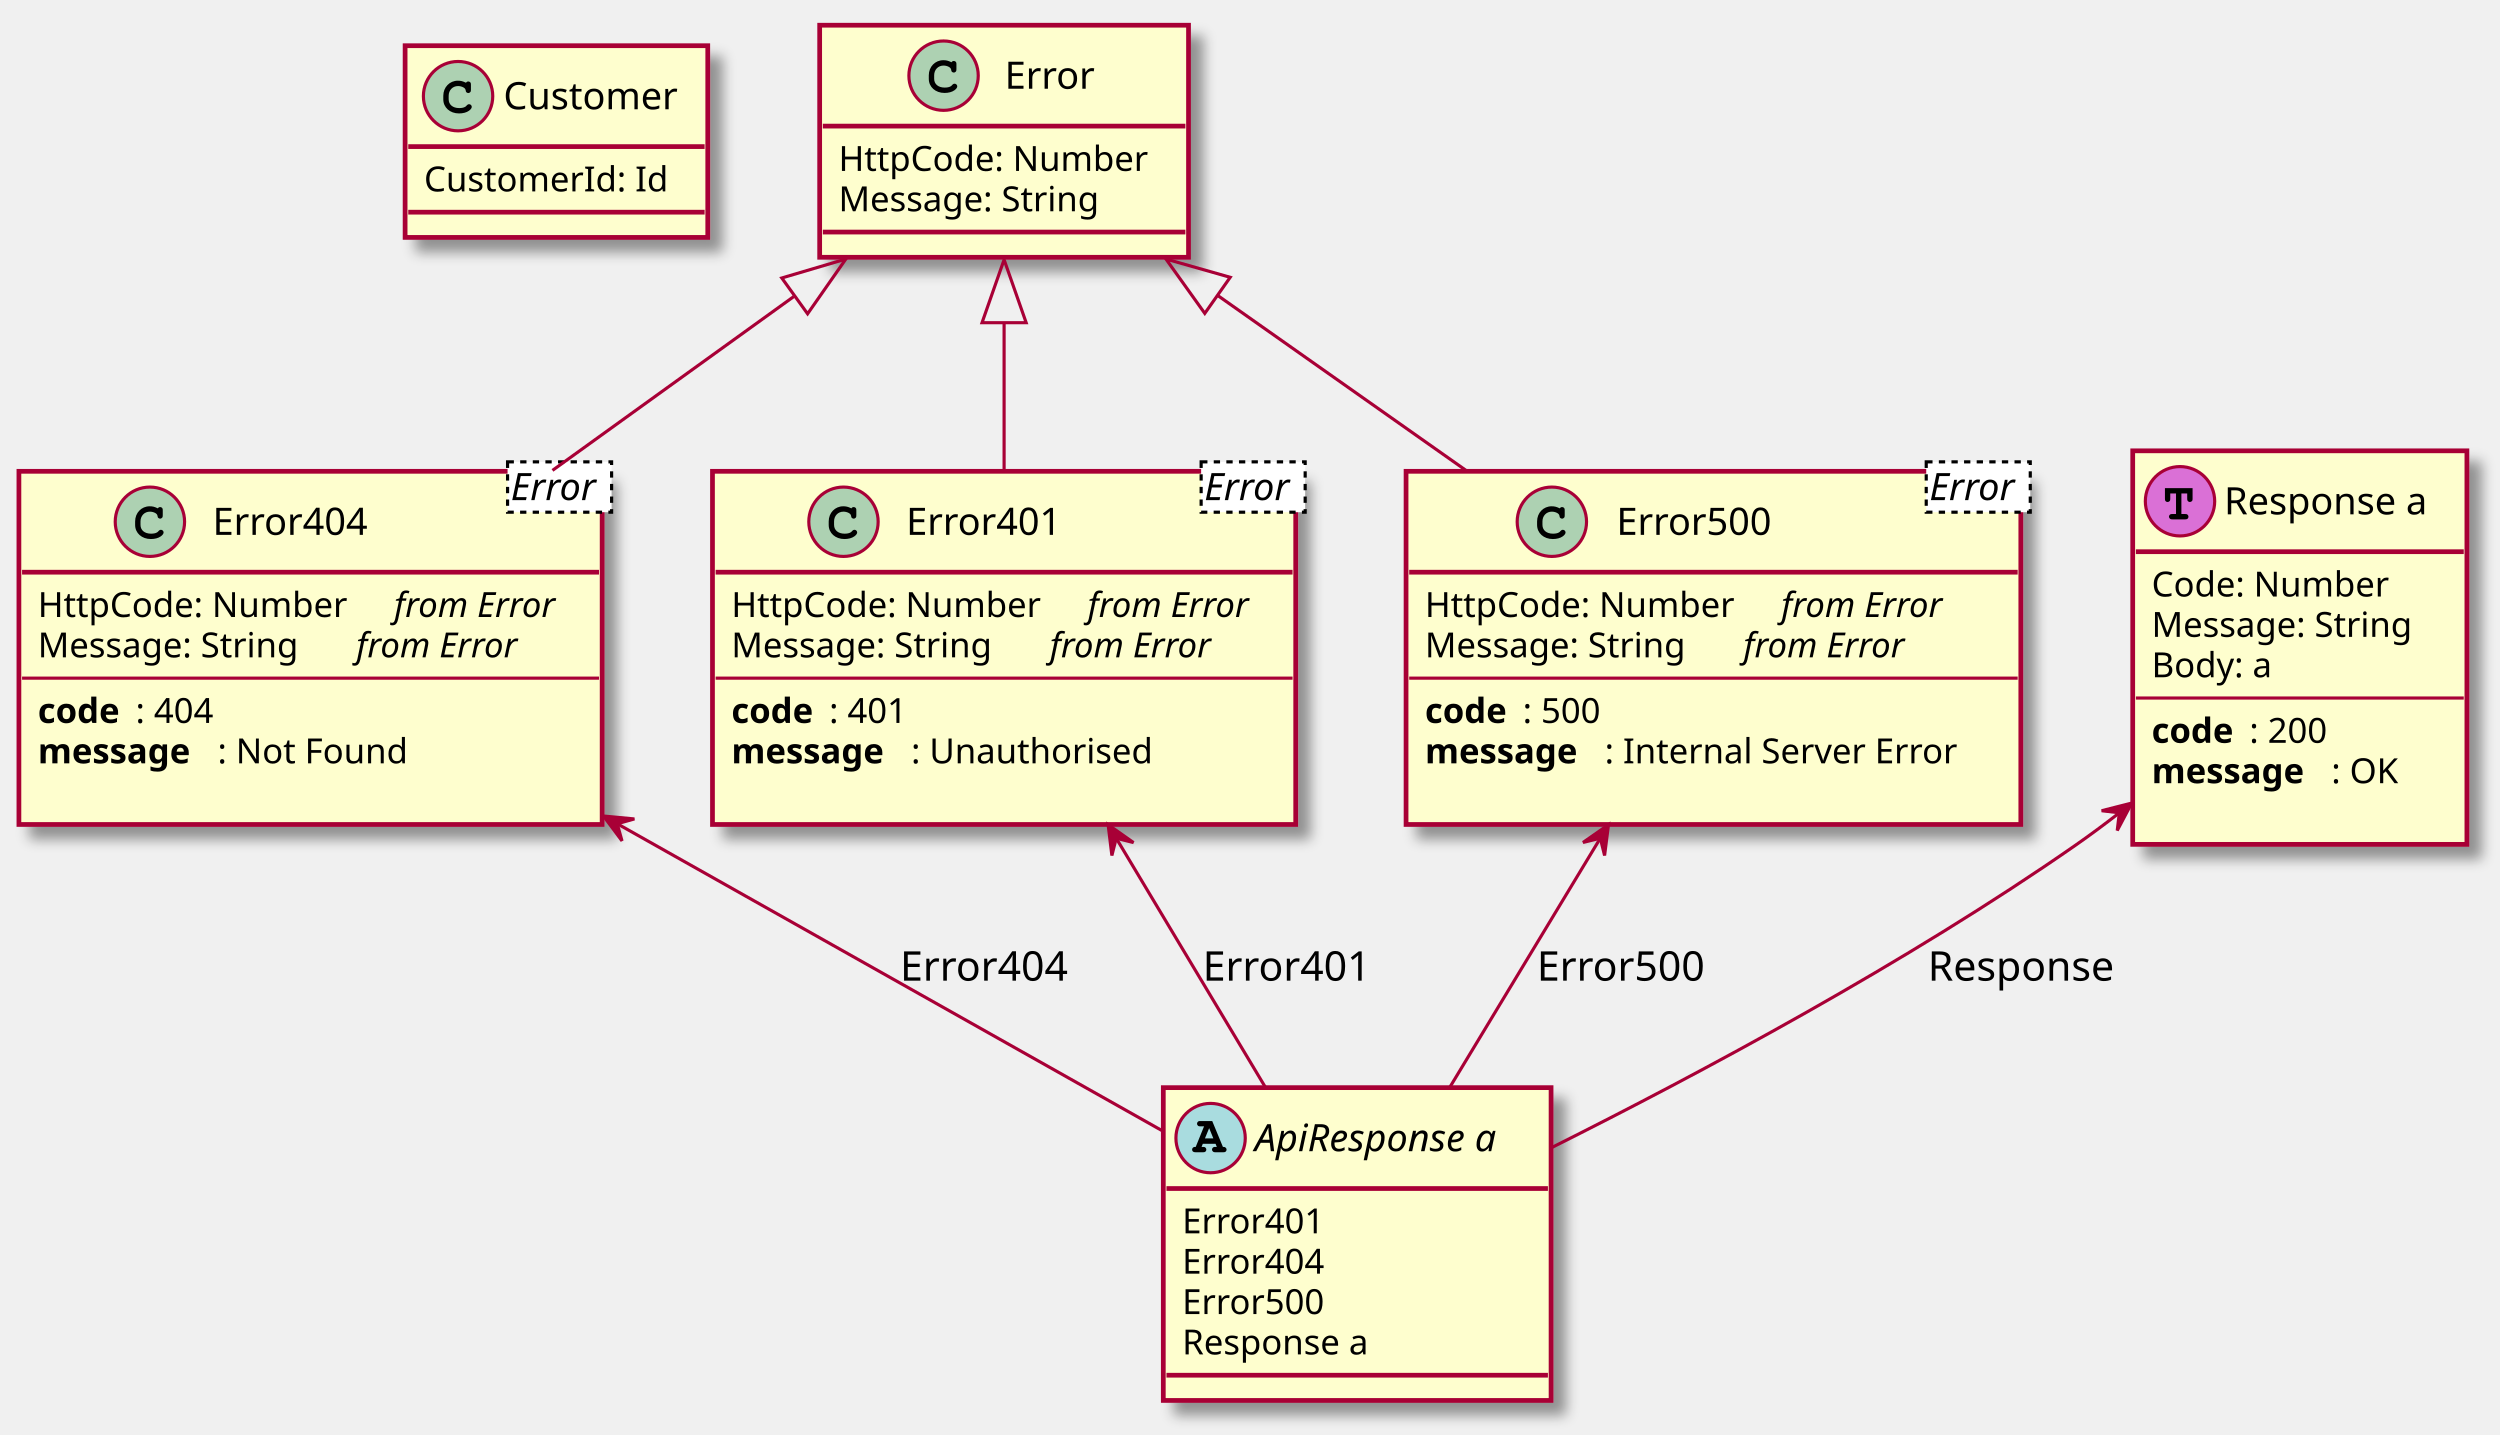
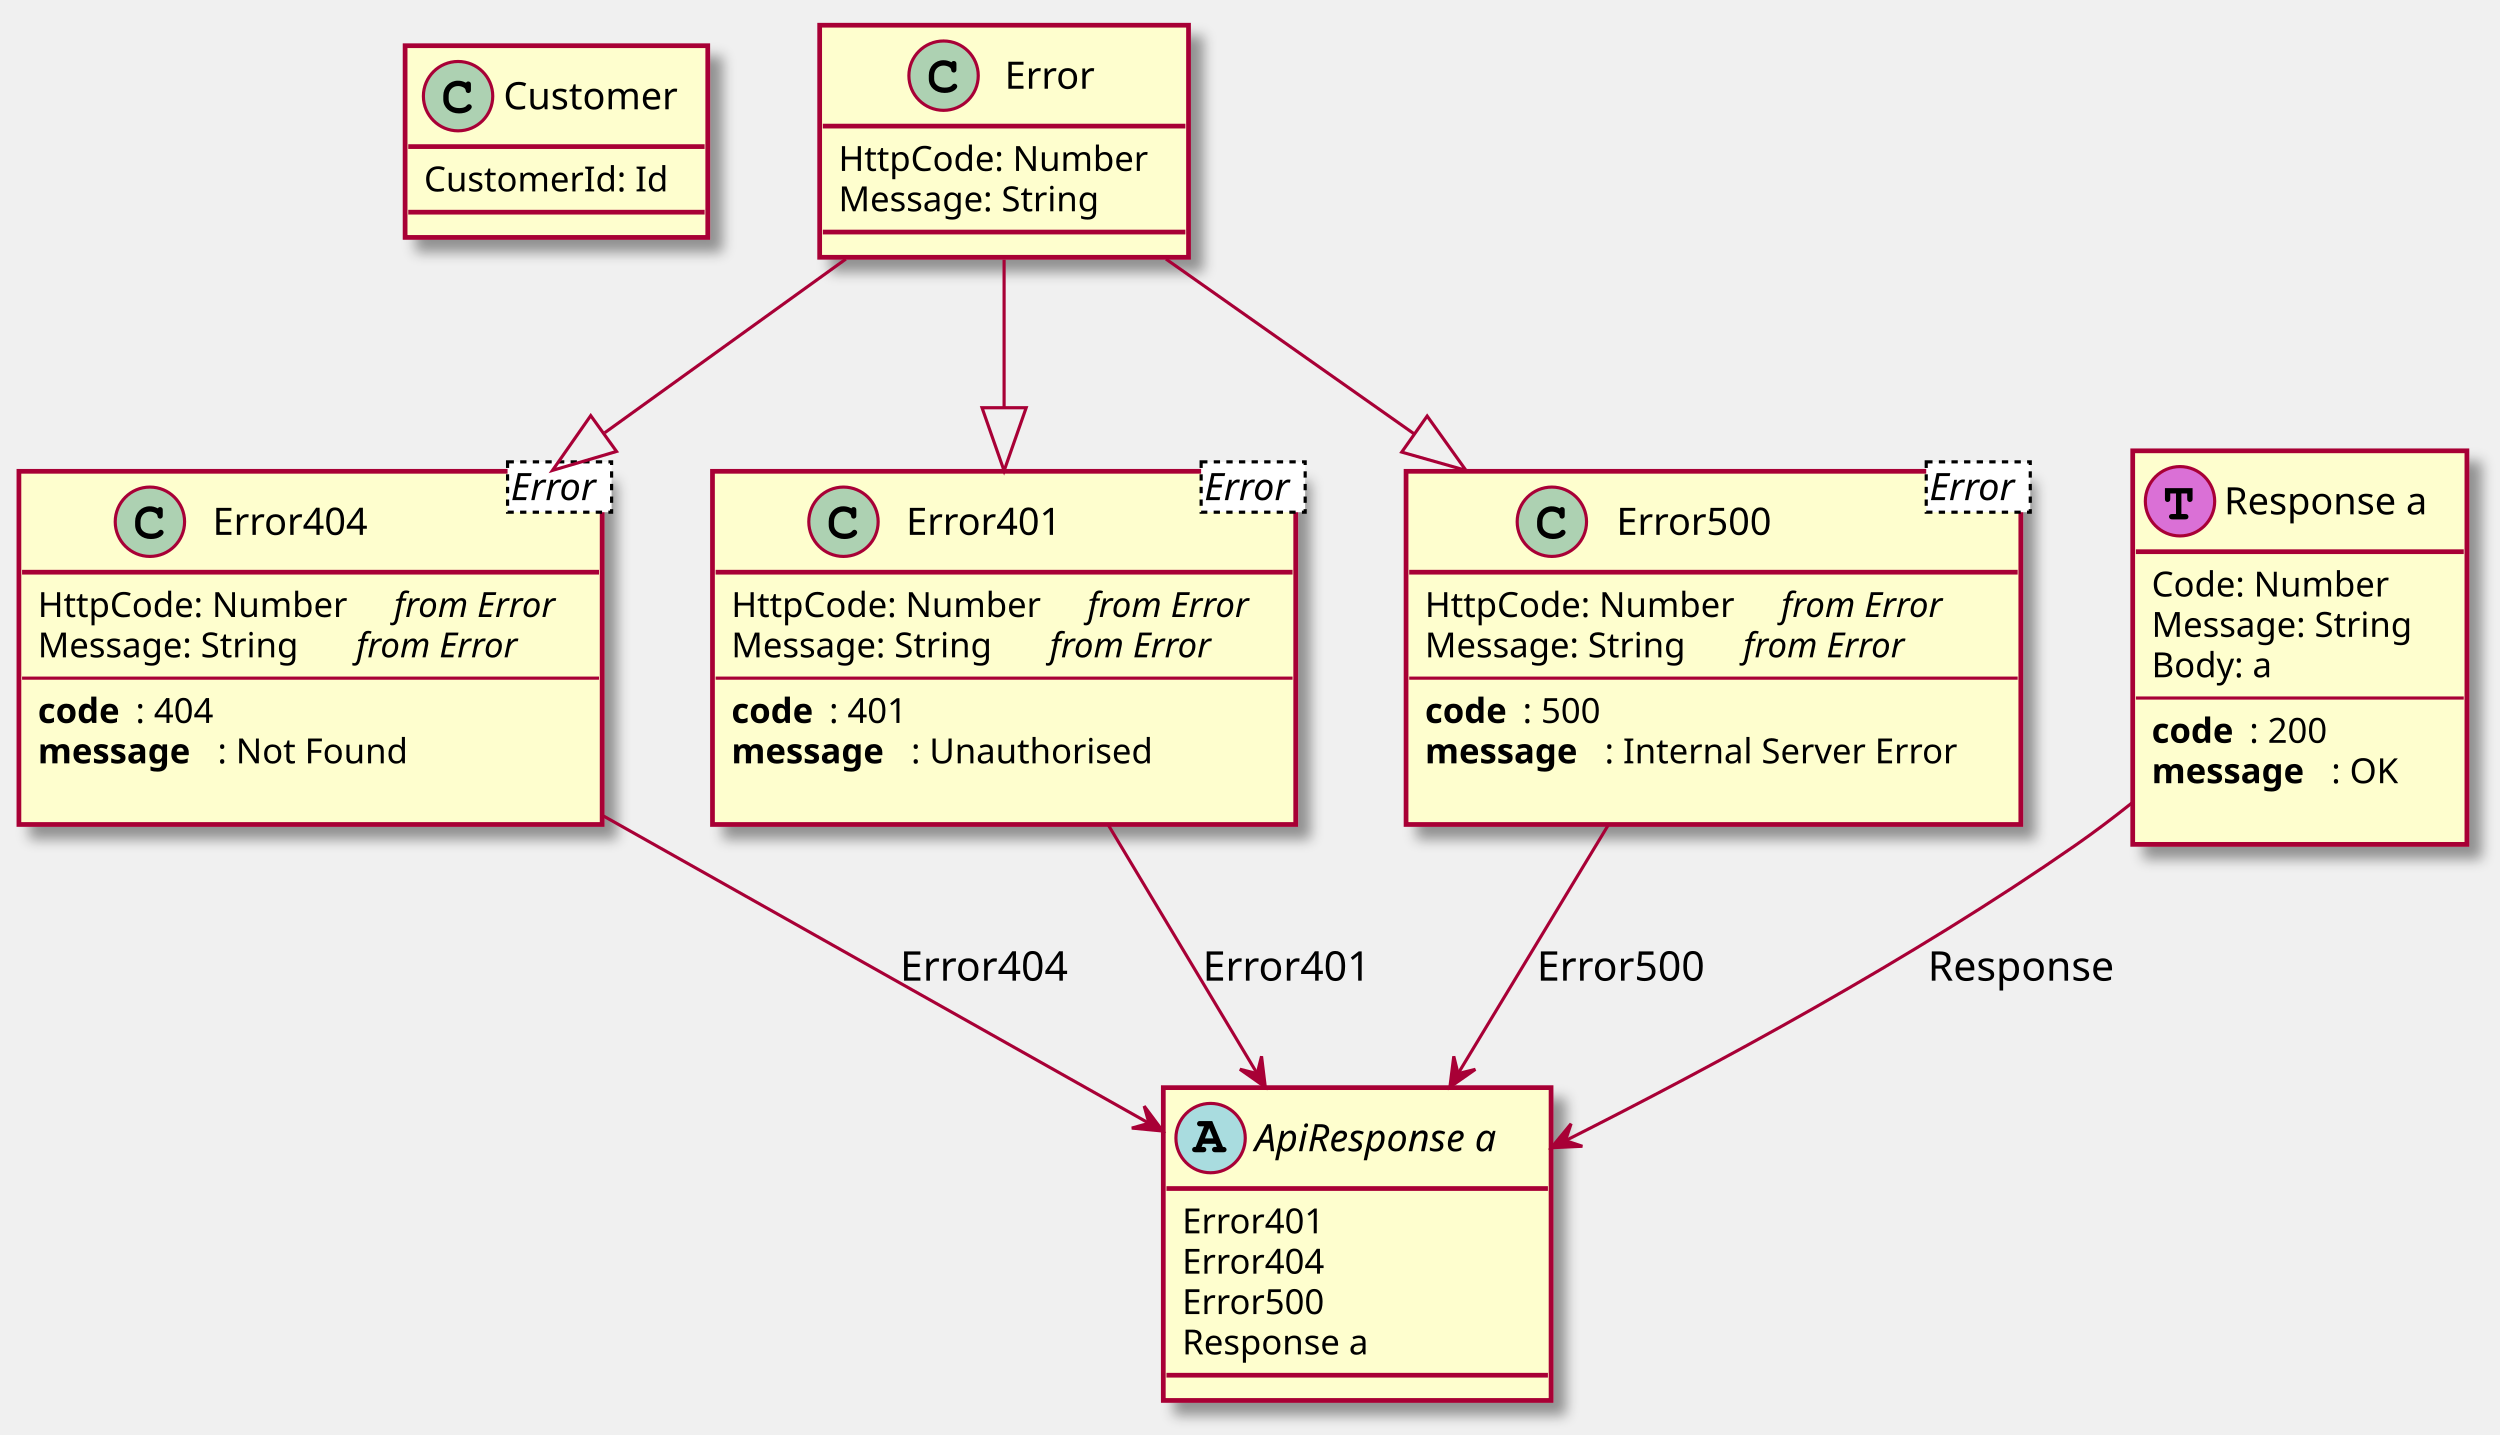
<svg xmlns="http://www.w3.org/2000/svg" contentScriptType="application/ecmascript" contentStyleType="text/css" height="455px" preserveAspectRatio="none" style="width:793px;height:455px;" version="1.1" viewBox="0 0 793 455" width="793px" zoomAndPan="magnify">
  <defs>
-     <filter height="300%" id="fidzcqry8nrko" width="300%" x="-1" y="-1">
+     <filter height="300%" id="f982o6k8ib40m" width="300%" x="-1" y="-1">
      <feGaussianBlur result="blurOut" stdDeviation="2.0" />
      <feColorMatrix in="blurOut" result="blurOut2" type="matrix" values="0 0 0 0 0 0 0 0 0 0 0 0 0 0 0 0 0 0 .4 0" />
      <feOffset dx="4.0" dy="4.0" in="blurOut2" result="blurOut3" />
      <feBlend in="SourceGraphic" in2="blurOut3" mode="normal" />
    </filter>
  </defs>
  <g>
-     <rect fill="#FEFECE" filter="url(#fidzcqry8nrko)" height="60.805" id="Customer" style="stroke: #A80036; stroke-width: 1.5;" width="96" x="128.5" y="14.5" />
+     <rect fill="#FEFECE" filter="url(#f982o6k8ib40m)" height="60.805" id="Customer" style="stroke: #A80036; stroke-width: 1.5;" width="96" x="128.5" y="14.5" />
    <ellipse cx="145.3" cy="30.5" fill="#ADD1B2" rx="11" ry="11" style="stroke: #A80036; stroke-width: 1.0;" />
    <path d="M147.644,26.172 L147.816,26.25 C148.034,25.938 148.238,25.844 148.534,25.844 C148.831,25.844 149.113,25.984 149.269,26.25 C149.363,26.406 149.378,26.531 149.378,26.969 L149.378,28.391 C149.378,28.812 149.347,29 149.238,29.156 C149.066,29.375 148.8,29.516 148.534,29.516 C148.316,29.516 148.081,29.406 147.941,29.266 C147.8,29.141 147.769,29.016 147.706,28.609 C147.613,28.203 147.441,27.984 146.956,27.703 C146.488,27.453 145.878,27.297 145.3,27.297 C143.566,27.297 142.316,28.609 142.316,30.391 L142.316,31.484 C142.316,33.188 143.613,34.281 145.659,34.281 C146.425,34.281 147.113,34.156 147.534,33.891 C147.722,33.797 147.722,33.797 148.175,33.312 C148.363,33.125 148.566,33.047 148.784,33.047 C149.253,33.047 149.644,33.438 149.644,33.891 C149.644,34.281 149.316,34.734 148.738,35.141 C147.988,35.688 146.831,35.984 145.613,35.984 C142.722,35.984 140.613,34.094 140.613,31.516 L140.613,30.391 C140.613,27.672 142.613,25.594 145.238,25.594 C146.113,25.594 146.706,25.734 147.644,26.172 Z " />
    <text fill="#000000" font-family="sans-serif" font-size="12" lengthAdjust="spacingAndGlyphs" textLength="60" x="159.7" y="34.654">Customer</text>
    <line style="stroke: #A80036; stroke-width: 1.5;" x1="129.5" x2="223.5" y1="46.5" y2="46.5" />
    <text fill="#000000" font-family="sans-serif" font-size="11" lengthAdjust="spacingAndGlyphs" textLength="84" x="134.5" y="60.71">CustomerId: Id</text>
    <line style="stroke: #A80036; stroke-width: 1.5;" x1="129.5" x2="223.5" y1="67.305" y2="67.305" />
-     <rect fill="#FEFECE" filter="url(#fidzcqry8nrko)" height="73.609" id="Error" style="stroke: #A80036; stroke-width: 1.5;" width="117" x="260" y="8" />
+     <rect fill="#FEFECE" filter="url(#f982o6k8ib40m)" height="73.609" id="Error" style="stroke: #A80036; stroke-width: 1.5;" width="117" x="260" y="8" />
    <ellipse cx="299.3" cy="24" fill="#ADD1B2" rx="11" ry="11" style="stroke: #A80036; stroke-width: 1.0;" />
    <path d="M301.644,19.672 L301.816,19.75 C302.034,19.438 302.238,19.344 302.534,19.344 C302.831,19.344 303.113,19.484 303.269,19.75 C303.363,19.906 303.378,20.031 303.378,20.469 L303.378,21.891 C303.378,22.312 303.347,22.5 303.238,22.656 C303.066,22.875 302.8,23.016 302.534,23.016 C302.316,23.016 302.081,22.906 301.941,22.766 C301.8,22.641 301.769,22.516 301.706,22.109 C301.613,21.703 301.441,21.484 300.956,21.203 C300.488,20.953 299.878,20.797 299.3,20.797 C297.566,20.797 296.316,22.109 296.316,23.891 L296.316,24.984 C296.316,26.688 297.613,27.781 299.659,27.781 C300.425,27.781 301.113,27.656 301.534,27.391 C301.722,27.297 301.722,27.297 302.175,26.812 C302.363,26.625 302.566,26.547 302.784,26.547 C303.253,26.547 303.644,26.938 303.644,27.391 C303.644,27.781 303.316,28.234 302.738,28.641 C301.988,29.188 300.831,29.484 299.613,29.484 C296.722,29.484 294.613,27.594 294.613,25.016 L294.613,23.891 C294.613,21.172 296.613,19.094 299.238,19.094 C300.113,19.094 300.706,19.234 301.644,19.672 Z " />
    <text fill="#000000" font-family="sans-serif" font-size="12" lengthAdjust="spacingAndGlyphs" textLength="31" x="318.7" y="28.154">Error</text>
    <line style="stroke: #A80036; stroke-width: 1.5;" x1="261" x2="376" y1="40" y2="40" />
    <text fill="#000000" font-family="sans-serif" font-size="11" lengthAdjust="spacingAndGlyphs" textLength="105" x="266" y="54.21">HttpCode: Number</text>
    <text fill="#000000" font-family="sans-serif" font-size="11" lengthAdjust="spacingAndGlyphs" textLength="93" x="266" y="67.015">Message: String</text>
    <line style="stroke: #A80036; stroke-width: 1.5;" x1="261" x2="376" y1="73.609" y2="73.609" />
-     <rect fill="#FEFECE" filter="url(#fidzcqry8nrko)" height="112.023" id="Error404" style="stroke: #A80036; stroke-width: 1.5;" width="185" x="6" y="149.5" />
+     <rect fill="#FEFECE" filter="url(#f982o6k8ib40m)" height="112.023" id="Error404" style="stroke: #A80036; stroke-width: 1.5;" width="185" x="6" y="149.5" />
    <ellipse cx="47.55" cy="165.5" fill="#ADD1B2" rx="11" ry="11" style="stroke: #A80036; stroke-width: 1.0;" />
    <path d="M49.894,161.172 L50.066,161.25 C50.284,160.938 50.487,160.844 50.784,160.844 C51.081,160.844 51.362,160.984 51.519,161.25 C51.612,161.406 51.628,161.531 51.628,161.969 L51.628,163.391 C51.628,163.812 51.597,164 51.487,164.156 C51.316,164.375 51.05,164.516 50.784,164.516 C50.566,164.516 50.331,164.406 50.191,164.266 C50.05,164.141 50.019,164.016 49.956,163.609 C49.862,163.203 49.691,162.984 49.206,162.703 C48.737,162.453 48.128,162.297 47.55,162.297 C45.816,162.297 44.566,163.609 44.566,165.391 L44.566,166.484 C44.566,168.188 45.862,169.281 47.909,169.281 C48.675,169.281 49.362,169.156 49.784,168.891 C49.972,168.797 49.972,168.797 50.425,168.312 C50.612,168.125 50.816,168.047 51.034,168.047 C51.503,168.047 51.894,168.438 51.894,168.891 C51.894,169.281 51.566,169.734 50.987,170.141 C50.237,170.688 49.081,170.984 47.862,170.984 C44.972,170.984 42.862,169.094 42.862,166.516 L42.862,165.391 C42.862,162.672 44.862,160.594 47.487,160.594 C48.362,160.594 48.956,160.734 49.894,161.172 Z " />
    <text fill="#000000" font-family="sans-serif" font-size="12" lengthAdjust="spacingAndGlyphs" textLength="55" x="67.45" y="169.654">Error404</text>
    <rect fill="#FFFFFF" height="15.969" style="stroke: #000000; stroke-width: 1.0; stroke-dasharray: 2.0,2.0;" width="33" x="161" y="146.5" />
    <text fill="#000000" font-family="sans-serif" font-size="12" font-style="italic" lengthAdjust="spacingAndGlyphs" textLength="31" x="162" y="158.639">Error</text>
    <line style="stroke: #A80036; stroke-width: 1.5;" x1="7" x2="190" y1="181.5" y2="181.5" />
    <text fill="#000000" font-family="sans-serif" font-size="11" lengthAdjust="spacingAndGlyphs" textLength="105" x="12" y="195.71">HttpCode: Number</text>
    <text fill="#000000" font-family="sans-serif" font-size="11" font-style="italic" lengthAdjust="spacingAndGlyphs" textLength="60" x="125" y="195.71">from Error</text>
    <text fill="#000000" font-family="sans-serif" font-size="11" lengthAdjust="spacingAndGlyphs" textLength="93" x="12" y="208.515">Message: String</text>
    <text fill="#000000" font-family="sans-serif" font-size="11" font-style="italic" lengthAdjust="spacingAndGlyphs" textLength="60" x="113" y="208.515">from Error</text>
    <line style="stroke: #A80036; stroke-width: 1.0;" x1="7" x2="190" y1="215.109" y2="215.109" />
    <text fill="#000000" font-family="sans-serif" font-size="11" font-weight="bold" lengthAdjust="spacingAndGlyphs" textLength="31" x="12" y="229.32">code</text>
    <text fill="#000000" font-family="sans-serif" font-size="11" lengthAdjust="spacingAndGlyphs" textLength="29" x="43" y="229.32">: 404</text>
    <text fill="#000000" font-family="sans-serif" font-size="11" font-weight="bold" lengthAdjust="spacingAndGlyphs" textLength="57" x="12" y="242.125">message</text>
    <text fill="#000000" font-family="sans-serif" font-size="11" lengthAdjust="spacingAndGlyphs" textLength="65" x="69" y="242.125">: Not Found</text>
    <text fill="#000000" font-family="sans-serif" font-size="11" lengthAdjust="spacingAndGlyphs" textLength="0" x="16" y="254.929" />
-     <rect fill="#FEFECE" filter="url(#fidzcqry8nrko)" height="112.023" id="Error401" style="stroke: #A80036; stroke-width: 1.5;" width="185" x="226" y="149.5" />
+     <rect fill="#FEFECE" filter="url(#f982o6k8ib40m)" height="112.023" id="Error401" style="stroke: #A80036; stroke-width: 1.5;" width="185" x="226" y="149.5" />
    <ellipse cx="267.55" cy="165.5" fill="#ADD1B2" rx="11" ry="11" style="stroke: #A80036; stroke-width: 1.0;" />
    <path d="M269.894,161.172 L270.066,161.25 C270.284,160.938 270.488,160.844 270.784,160.844 C271.081,160.844 271.363,160.984 271.519,161.25 C271.613,161.406 271.628,161.531 271.628,161.969 L271.628,163.391 C271.628,163.812 271.597,164 271.488,164.156 C271.316,164.375 271.05,164.516 270.784,164.516 C270.566,164.516 270.331,164.406 270.191,164.266 C270.05,164.141 270.019,164.016 269.956,163.609 C269.863,163.203 269.691,162.984 269.206,162.703 C268.738,162.453 268.128,162.297 267.55,162.297 C265.816,162.297 264.566,163.609 264.566,165.391 L264.566,166.484 C264.566,168.188 265.863,169.281 267.909,169.281 C268.675,169.281 269.363,169.156 269.784,168.891 C269.972,168.797 269.972,168.797 270.425,168.312 C270.613,168.125 270.816,168.047 271.034,168.047 C271.503,168.047 271.894,168.438 271.894,168.891 C271.894,169.281 271.566,169.734 270.988,170.141 C270.238,170.688 269.081,170.984 267.863,170.984 C264.972,170.984 262.863,169.094 262.863,166.516 L262.863,165.391 C262.863,162.672 264.863,160.594 267.488,160.594 C268.363,160.594 268.956,160.734 269.894,161.172 Z " />
    <text fill="#000000" font-family="sans-serif" font-size="12" lengthAdjust="spacingAndGlyphs" textLength="55" x="287.45" y="169.654">Error401</text>
    <rect fill="#FFFFFF" height="15.969" style="stroke: #000000; stroke-width: 1.0; stroke-dasharray: 2.0,2.0;" width="33" x="381" y="146.5" />
    <text fill="#000000" font-family="sans-serif" font-size="12" font-style="italic" lengthAdjust="spacingAndGlyphs" textLength="31" x="382" y="158.639">Error</text>
    <line style="stroke: #A80036; stroke-width: 1.5;" x1="227" x2="410" y1="181.5" y2="181.5" />
    <text fill="#000000" font-family="sans-serif" font-size="11" lengthAdjust="spacingAndGlyphs" textLength="105" x="232" y="195.71">HttpCode: Number</text>
    <text fill="#000000" font-family="sans-serif" font-size="11" font-style="italic" lengthAdjust="spacingAndGlyphs" textLength="60" x="345" y="195.71">from Error</text>
    <text fill="#000000" font-family="sans-serif" font-size="11" lengthAdjust="spacingAndGlyphs" textLength="93" x="232" y="208.515">Message: String</text>
    <text fill="#000000" font-family="sans-serif" font-size="11" font-style="italic" lengthAdjust="spacingAndGlyphs" textLength="60" x="333" y="208.515">from Error</text>
    <line style="stroke: #A80036; stroke-width: 1.0;" x1="227" x2="410" y1="215.109" y2="215.109" />
    <text fill="#000000" font-family="sans-serif" font-size="11" font-weight="bold" lengthAdjust="spacingAndGlyphs" textLength="31" x="232" y="229.32">code</text>
    <text fill="#000000" font-family="sans-serif" font-size="11" lengthAdjust="spacingAndGlyphs" textLength="29" x="263" y="229.32">: 401</text>
    <text fill="#000000" font-family="sans-serif" font-size="11" font-weight="bold" lengthAdjust="spacingAndGlyphs" textLength="57" x="232" y="242.125">message</text>
    <text fill="#000000" font-family="sans-serif" font-size="11" lengthAdjust="spacingAndGlyphs" textLength="84" x="289" y="242.125">: Unauthorised</text>
    <text fill="#000000" font-family="sans-serif" font-size="11" lengthAdjust="spacingAndGlyphs" textLength="0" x="236" y="254.929" />
-     <rect fill="#FEFECE" filter="url(#fidzcqry8nrko)" height="112.023" id="Error500" style="stroke: #A80036; stroke-width: 1.5;" width="195" x="446" y="149.5" />
+     <rect fill="#FEFECE" filter="url(#f982o6k8ib40m)" height="112.023" id="Error500" style="stroke: #A80036; stroke-width: 1.5;" width="195" x="446" y="149.5" />
    <ellipse cx="492.25" cy="165.5" fill="#ADD1B2" rx="11" ry="11" style="stroke: #A80036; stroke-width: 1.0;" />
    <path d="M494.594,161.172 L494.766,161.25 C494.984,160.938 495.188,160.844 495.484,160.844 C495.781,160.844 496.062,160.984 496.219,161.25 C496.312,161.406 496.328,161.531 496.328,161.969 L496.328,163.391 C496.328,163.812 496.297,164 496.188,164.156 C496.016,164.375 495.75,164.516 495.484,164.516 C495.266,164.516 495.031,164.406 494.891,164.266 C494.75,164.141 494.719,164.016 494.656,163.609 C494.562,163.203 494.391,162.984 493.906,162.703 C493.438,162.453 492.828,162.297 492.25,162.297 C490.516,162.297 489.266,163.609 489.266,165.391 L489.266,166.484 C489.266,168.188 490.562,169.281 492.609,169.281 C493.375,169.281 494.062,169.156 494.484,168.891 C494.672,168.797 494.672,168.797 495.125,168.312 C495.312,168.125 495.516,168.047 495.734,168.047 C496.203,168.047 496.594,168.438 496.594,168.891 C496.594,169.281 496.266,169.734 495.688,170.141 C494.938,170.688 493.781,170.984 492.562,170.984 C489.672,170.984 487.562,169.094 487.562,166.516 L487.562,165.391 C487.562,162.672 489.562,160.594 492.188,160.594 C493.062,160.594 493.656,160.734 494.594,161.172 Z " />
    <text fill="#000000" font-family="sans-serif" font-size="12" lengthAdjust="spacingAndGlyphs" textLength="55" x="512.75" y="169.654">Error500</text>
    <rect fill="#FFFFFF" height="15.969" style="stroke: #000000; stroke-width: 1.0; stroke-dasharray: 2.0,2.0;" width="33" x="611" y="146.5" />
    <text fill="#000000" font-family="sans-serif" font-size="12" font-style="italic" lengthAdjust="spacingAndGlyphs" textLength="31" x="612" y="158.639">Error</text>
    <line style="stroke: #A80036; stroke-width: 1.5;" x1="447" x2="640" y1="181.5" y2="181.5" />
    <text fill="#000000" font-family="sans-serif" font-size="11" lengthAdjust="spacingAndGlyphs" textLength="105" x="452" y="195.71">HttpCode: Number</text>
    <text fill="#000000" font-family="sans-serif" font-size="11" font-style="italic" lengthAdjust="spacingAndGlyphs" textLength="60" x="565" y="195.71">from Error</text>
    <text fill="#000000" font-family="sans-serif" font-size="11" lengthAdjust="spacingAndGlyphs" textLength="93" x="452" y="208.515">Message: String</text>
    <text fill="#000000" font-family="sans-serif" font-size="11" font-style="italic" lengthAdjust="spacingAndGlyphs" textLength="60" x="553" y="208.515">from Error</text>
    <line style="stroke: #A80036; stroke-width: 1.0;" x1="447" x2="640" y1="215.109" y2="215.109" />
    <text fill="#000000" font-family="sans-serif" font-size="11" font-weight="bold" lengthAdjust="spacingAndGlyphs" textLength="31" x="452" y="229.32">code</text>
    <text fill="#000000" font-family="sans-serif" font-size="11" lengthAdjust="spacingAndGlyphs" textLength="29" x="483" y="229.32">: 500</text>
    <text fill="#000000" font-family="sans-serif" font-size="11" font-weight="bold" lengthAdjust="spacingAndGlyphs" textLength="57" x="452" y="242.125">message</text>
    <text fill="#000000" font-family="sans-serif" font-size="11" lengthAdjust="spacingAndGlyphs" textLength="126" x="509" y="242.125">: Internal Server Error</text>
    <text fill="#000000" font-family="sans-serif" font-size="11" lengthAdjust="spacingAndGlyphs" textLength="0" x="456" y="254.929" />
-     <rect fill="#FEFECE" filter="url(#fidzcqry8nrko)" height="124.828" id="Response" style="stroke: #A80036; stroke-width: 1.5;" width="106" x="676.5" y="143" />
+     <rect fill="#FEFECE" filter="url(#f982o6k8ib40m)" height="124.828" id="Response" style="stroke: #A80036; stroke-width: 1.5;" width="106" x="676.5" y="143" />
    <ellipse cx="691.5" cy="159" fill="#DA70D6" rx="11" ry="11" style="stroke: #A80036; stroke-width: 1.0;" />
    <path d="M691.938,156.531 L691.938,163.047 L693.062,163.047 C693.516,163.047 693.656,163.078 693.812,163.203 C694.047,163.375 694.172,163.625 694.172,163.906 C694.172,164.188 694.031,164.484 693.766,164.625 C693.656,164.703 693.391,164.75 693.062,164.75 L689.125,164.75 C688.734,164.75 688.516,164.703 688.359,164.578 C688.141,164.422 688,164.156 688,163.906 C688,163.609 688.156,163.328 688.406,163.172 C688.562,163.062 688.688,163.047 689.125,163.047 L690.234,163.047 L690.234,156.531 L688.406,156.531 L688.406,158.125 C688.406,158.578 688.375,158.719 688.266,158.891 C688.094,159.109 687.844,159.234 687.562,159.234 C687.281,159.234 686.984,159.094 686.828,158.828 C686.75,158.688 686.719,158.516 686.719,158.125 L686.719,154.844 L695.484,154.844 L695.484,158.125 C695.484,158.594 695.469,158.719 695.328,158.891 C695.156,159.109 694.906,159.234 694.641,159.234 C694.344,159.234 694.062,159.078 693.906,158.828 C693.812,158.688 693.781,158.516 693.781,158.125 L693.781,156.531 Z " />
    <text fill="#000000" font-family="sans-serif" font-size="12" lengthAdjust="spacingAndGlyphs" textLength="74" x="705.5" y="163.154">Response a</text>
    <line style="stroke: #A80036; stroke-width: 1.5;" x1="677.5" x2="781.5" y1="175" y2="175" />
    <text fill="#000000" font-family="sans-serif" font-size="11" lengthAdjust="spacingAndGlyphs" textLength="82" x="682.5" y="189.21">Code: Number</text>
    <text fill="#000000" font-family="sans-serif" font-size="11" lengthAdjust="spacingAndGlyphs" textLength="93" x="682.5" y="202.015">Message: String</text>
    <text fill="#000000" font-family="sans-serif" font-size="11" lengthAdjust="spacingAndGlyphs" textLength="43" x="682.5" y="214.82">Body: a</text>
    <line style="stroke: #A80036; stroke-width: 1.0;" x1="677.5" x2="781.5" y1="221.414" y2="221.414" />
    <text fill="#000000" font-family="sans-serif" font-size="11" font-weight="bold" lengthAdjust="spacingAndGlyphs" textLength="31" x="682.5" y="235.625">code</text>
    <text fill="#000000" font-family="sans-serif" font-size="11" lengthAdjust="spacingAndGlyphs" textLength="29" x="713.5" y="235.625">: 200</text>
    <text fill="#000000" font-family="sans-serif" font-size="11" font-weight="bold" lengthAdjust="spacingAndGlyphs" textLength="57" x="682.5" y="248.429">message</text>
    <text fill="#000000" font-family="sans-serif" font-size="11" lengthAdjust="spacingAndGlyphs" textLength="24" x="739.5" y="248.429">: OK</text>
    <text fill="#000000" font-family="sans-serif" font-size="11" lengthAdjust="spacingAndGlyphs" textLength="0" x="686.5" y="261.234" />
-     <rect fill="#FEFECE" filter="url(#fidzcqry8nrko)" height="99.219" id="ApiResponse" style="stroke: #A80036; stroke-width: 1.5;" width="123" x="369" y="345" />
+     <rect fill="#FEFECE" filter="url(#f982o6k8ib40m)" height="99.219" id="ApiResponse" style="stroke: #A80036; stroke-width: 1.5;" width="123" x="369" y="345" />
    <ellipse cx="384" cy="361" fill="#A9DCDF" rx="11" ry="11" style="stroke: #A80036; stroke-width: 1.0;" />
    <path d="M385.578,362.812 L381.531,362.812 L381.141,363.797 L381.531,363.797 C381.984,363.797 382.125,363.828 382.297,363.953 C382.516,364.125 382.641,364.375 382.641,364.656 C382.641,364.938 382.5,365.234 382.234,365.375 C382.109,365.469 381.891,365.5 381.531,365.5 L379.266,365.5 C378.516,365.5 378.141,365.219 378.141,364.656 C378.141,364.359 378.297,364.078 378.547,363.922 C378.703,363.812 378.859,363.797 379.281,363.797 L381.922,357.281 L380.844,357.281 C380.406,357.281 380.234,357.25 380.062,357.141 C379.844,356.969 379.703,356.719 379.703,356.438 C379.703,356.156 379.859,355.875 380.109,355.703 C380.266,355.609 380.391,355.594 380.844,355.594 L384.516,355.594 L387.906,363.797 C388.375,363.797 388.531,363.828 388.703,363.969 C388.922,364.125 389.062,364.375 389.062,364.656 C389.062,364.938 388.906,365.234 388.656,365.375 C388.516,365.469 388.297,365.5 387.938,365.5 L385.578,365.5 C385.156,365.5 384.953,365.453 384.812,365.328 C384.594,365.172 384.453,364.922 384.453,364.656 C384.453,364.359 384.609,364.078 384.859,363.922 C385.016,363.812 385.125,363.797 385.578,363.797 L385.969,363.797 Z M384.875,361.109 L383.547,357.844 L382.203,361.109 Z " />
    <text fill="#000000" font-family="sans-serif" font-size="12" font-style="italic" lengthAdjust="spacingAndGlyphs" textLength="91" x="398" y="365.154">ApiResponse a</text>
    <line style="stroke: #A80036; stroke-width: 1.5;" x1="370" x2="491" y1="377" y2="377" />
    <text fill="#000000" font-family="sans-serif" font-size="11" lengthAdjust="spacingAndGlyphs" textLength="50" x="375" y="391.21">Error401</text>
    <text fill="#000000" font-family="sans-serif" font-size="11" lengthAdjust="spacingAndGlyphs" textLength="50" x="375" y="404.015">Error404</text>
    <text fill="#000000" font-family="sans-serif" font-size="11" lengthAdjust="spacingAndGlyphs" textLength="50" x="375" y="416.82">Error500</text>
    <text fill="#000000" font-family="sans-serif" font-size="11" lengthAdjust="spacingAndGlyphs" textLength="67" x="375" y="429.625">Response a</text>
    <line style="stroke: #A80036; stroke-width: 1.5;" x1="370" x2="491" y1="436.219" y2="436.219" />
-     <path d="M251.79,94.062 C227.643,111.458 200.186,131.24 175.246,149.208 " fill="none" id="Error-Error404" style="stroke: #A80036; stroke-width: 1.0;" />
-     <polygon fill="none" points="247.984,88.176,268.303,82.164,256.168,99.535,247.984,88.176" style="stroke: #A80036; stroke-width: 1.0;" />
-     <path d="M318.5,102.478 C318.5,117.713 318.5,134.175 318.5,149.336 " fill="none" id="Error-Error401" style="stroke: #A80036; stroke-width: 1.0;" />
-     <polygon fill="none" points="311.5,102.363,318.5,82.363,325.5,102.363,311.5,102.363" style="stroke: #A80036; stroke-width: 1.0;" />
-     <path d="M386.369,93.81 C411.15,111.267 439.38,131.153 465.01,149.208 " fill="none" id="Error-Error500" style="stroke: #A80036; stroke-width: 1.0;" />
-     <polygon fill="none" points="382.157,99.405,369.838,82.164,390.219,87.96,382.157,99.405" style="stroke: #A80036; stroke-width: 1.0;" />
-     <path d="M354.117,265.968 C369.349,291.4 386.911,320.722 401.352,344.833 " fill="none" id="Error401-ApiResponse" style="stroke: #A80036; stroke-width: 1.0;" />
-     <polygon fill="#A80036" points="351.498,261.595,352.691,271.371,354.067,265.885,359.554,267.261,351.498,261.595" style="stroke: #A80036; stroke-width: 1.0;" />
+     <path d="M268.303,82.164 C245.621,98.506 218.065,118.359 191.808,137.276 " fill="none" id="Error-Error404" style="stroke: #A80036; stroke-width: 1.0;" />
+     <polygon fill="none" points="195.565,143.197,175.246,149.208,187.381,131.838,195.565,143.197" style="stroke: #A80036; stroke-width: 1.0;" />
+     <path d="M318.5,82.363 C318.5,96.386 318.5,112.971 318.5,129.325 " fill="none" id="Error-Error401" style="stroke: #A80036; stroke-width: 1.0;" />
+     <polygon fill="none" points="325.5,129.336,318.5,149.336,311.5,129.336,325.5,129.336" style="stroke: #A80036; stroke-width: 1.0;" />
+     <path d="M369.838,82.164 C393.145,98.583 421.485,118.547 448.453,137.545 " fill="none" id="Error-Error500" style="stroke: #A80036; stroke-width: 1.0;" />
+     <polygon fill="none" points="452.691,131.968,465.01,149.208,444.628,143.413,452.691,131.968" style="stroke: #A80036; stroke-width: 1.0;" />
+     <path d="M351.498,261.595 C366.38,286.443 383.886,315.672 398.632,340.292 " fill="none" id="Error401-ApiResponse" style="stroke: #A80036; stroke-width: 1.0;" />
+     <polygon fill="#A80036" points="401.352,344.833,400.159,335.057,398.783,340.544,393.296,339.168,401.352,344.833" style="stroke: #A80036; stroke-width: 1.0;" />
    <text fill="#000000" font-family="sans-serif" font-size="13" lengthAdjust="spacingAndGlyphs" textLength="55" x="381.5" y="311.067">Error401</text>
-     <path d="M196.103,261.475 C251.969,292.942 320.361,331.464 368.815,358.756 " fill="none" id="Error404-ApiResponse" style="stroke: #A80036; stroke-width: 1.0;" />
-     <polygon fill="#A80036" points="191.422,258.839,197.301,266.74,195.779,261.292,201.227,259.77,191.422,258.839" style="stroke: #A80036; stroke-width: 1.0;" />
+     <path d="M191.422,258.839 C246.447,289.832 314.857,328.364 364.383,356.26 " fill="none" id="Error404-ApiResponse" style="stroke: #A80036; stroke-width: 1.0;" />
+     <polygon fill="#A80036" points="368.815,358.756,362.935,350.855,364.458,356.303,359.01,357.826,368.815,358.756" style="stroke: #A80036; stroke-width: 1.0;" />
    <text fill="#000000" font-family="sans-serif" font-size="13" lengthAdjust="spacingAndGlyphs" textLength="55" x="285.5" y="311.067">Error404</text>
-     <path d="M507.565,265.968 C492.197,291.4 474.478,320.722 459.908,344.833 " fill="none" id="Error500-ApiResponse" style="stroke: #A80036; stroke-width: 1.0;" />
-     <polygon fill="#A80036" points="510.207,261.595,502.129,267.229,507.621,265.874,508.975,271.366,510.207,261.595" style="stroke: #A80036; stroke-width: 1.0;" />
+     <path d="M510.207,261.595 C495.192,286.443 477.53,315.672 462.652,340.292 " fill="none" id="Error500-ApiResponse" style="stroke: #A80036; stroke-width: 1.0;" />
+     <polygon fill="#A80036" points="459.908,344.833,467.986,339.198,462.493,340.554,461.138,335.062,459.908,344.833" style="stroke: #A80036; stroke-width: 1.0;" />
    <text fill="#000000" font-family="sans-serif" font-size="13" lengthAdjust="spacingAndGlyphs" textLength="55" x="487.5" y="311.067">Error500</text>
-     <path d="M672.063,257.981 C667.558,261.481 663.008,264.86 658.5,268 C604.929,305.323 539.192,340.497 492.092,364.057 " fill="none" id="Response-ApiResponse" style="stroke: #A80036; stroke-width: 1.0;" />
-     <polygon fill="#A80036" points="676.184,254.735,666.638,257.159,672.255,257.828,671.587,263.445,676.184,254.735" style="stroke: #A80036; stroke-width: 1.0;" />
+     <path d="M676.184,254.735 C670.348,259.39 664.387,263.898 658.5,268 C606.603,304.156 543.289,338.296 496.561,361.814 " fill="none" id="Response-ApiResponse" style="stroke: #A80036; stroke-width: 1.0;" />
+     <polygon fill="#A80036" points="492.092,364.057,501.93,363.597,496.561,361.815,498.344,356.446,492.092,364.057" style="stroke: #A80036; stroke-width: 1.0;" />
    <text fill="#000000" font-family="sans-serif" font-size="13" lengthAdjust="spacingAndGlyphs" textLength="62" x="611.5" y="311.067">Response</text>
  </g>
</svg>
